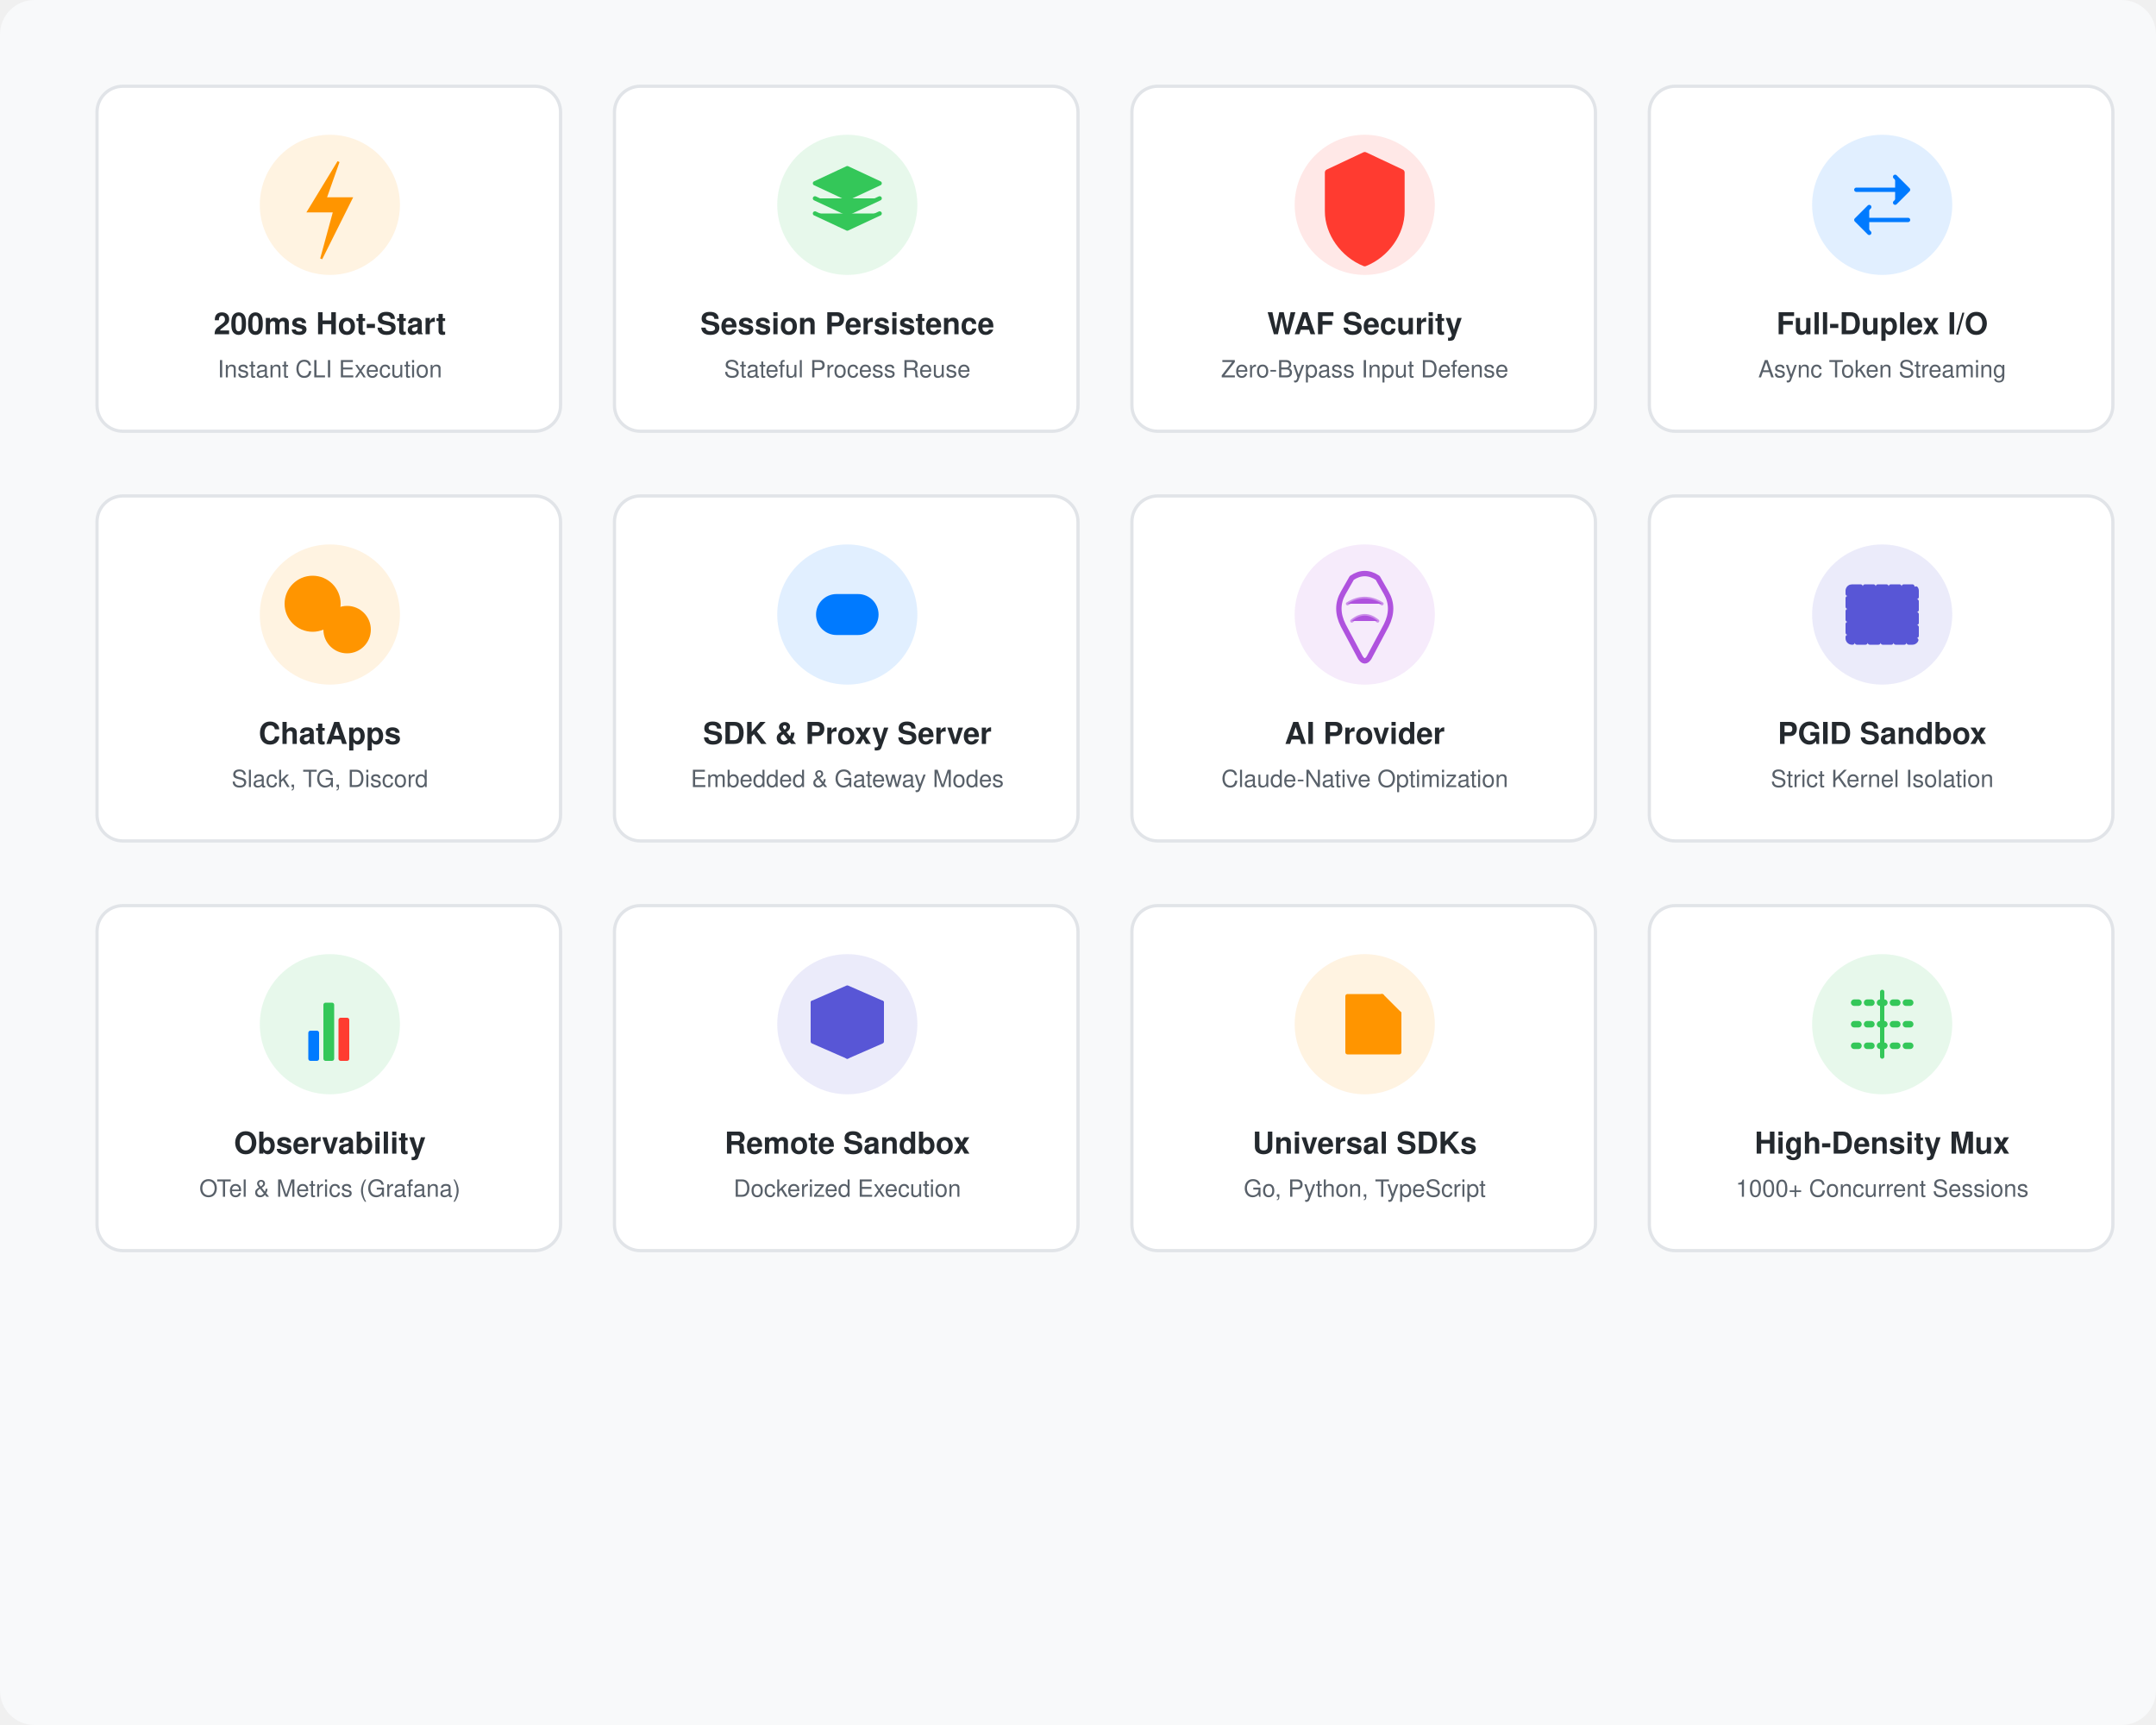
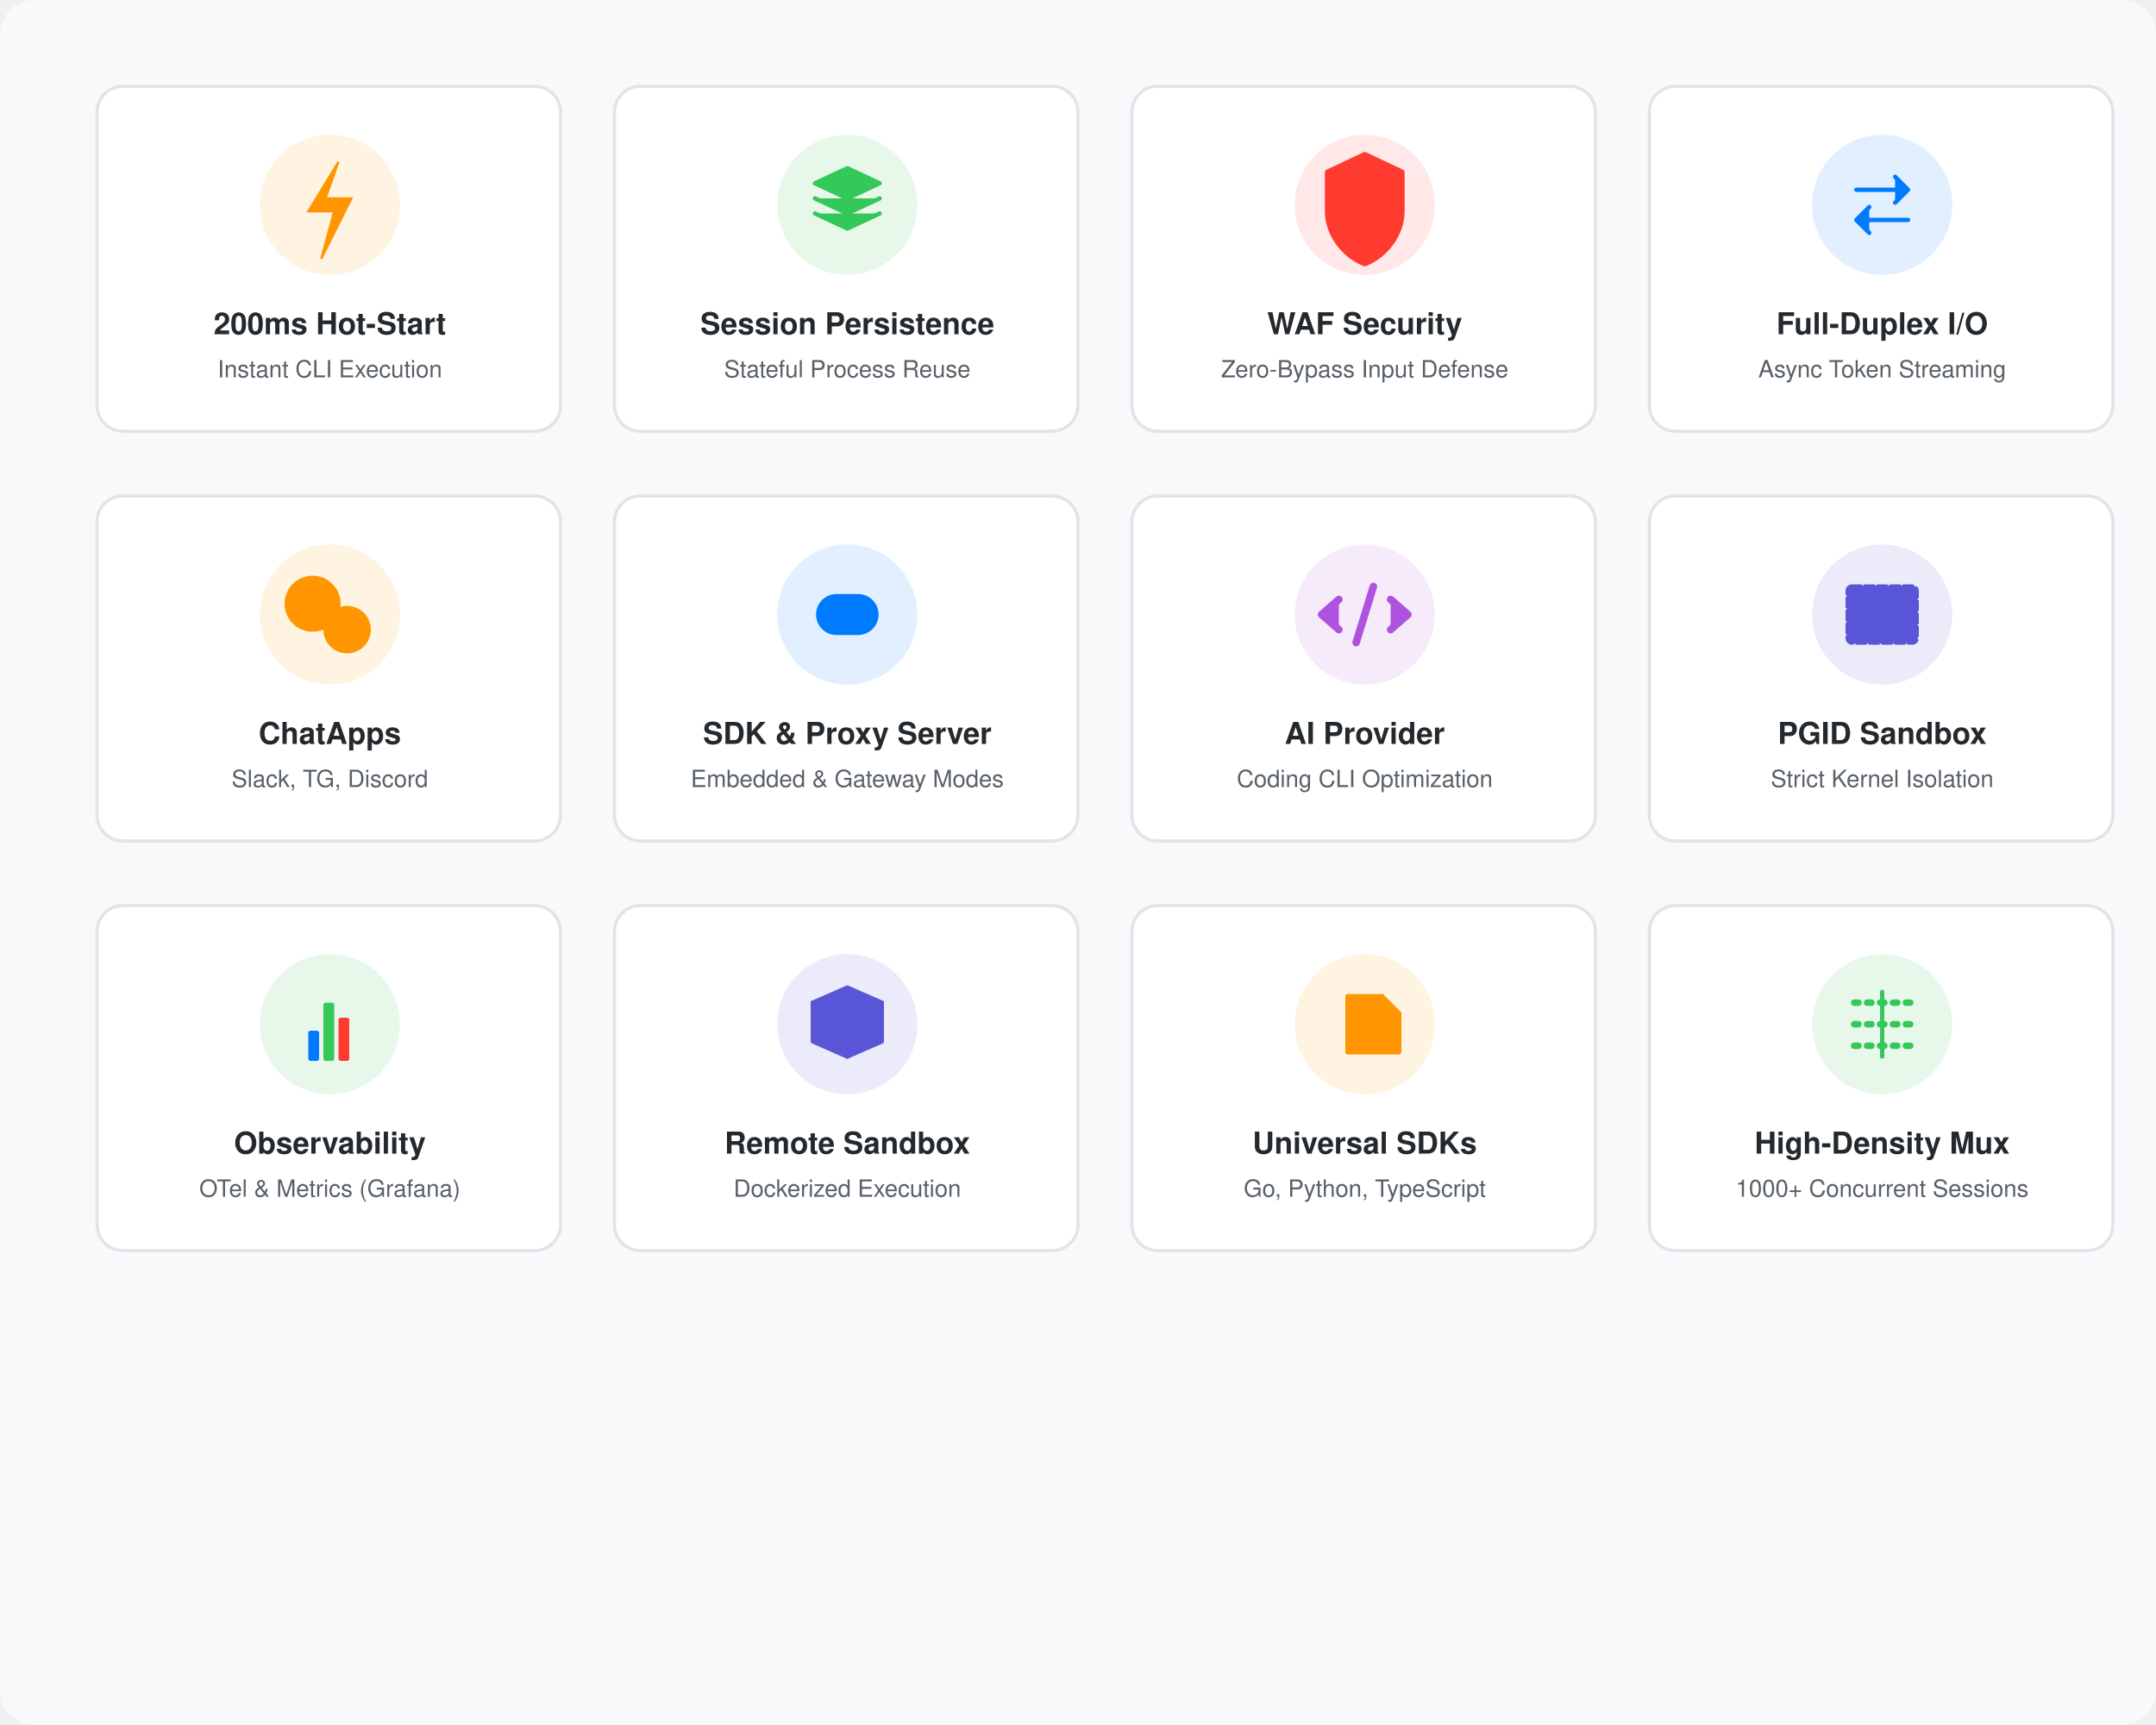
<svg xmlns="http://www.w3.org/2000/svg" viewBox="0 0 1000 800" width="1000" height="800">
  <defs>
    <style>
      .bg { fill: #f8f9fa; }
      .feature-card { fill: #ffffff; stroke: #e1e4e8; stroke-width: 1.5; }
      .text-title { font-family: -apple-system, BlinkMacSystemFont, "Segoe UI", Helvetica, Arial, sans-serif; font-weight: 600; font-size: 14px; fill: #24292e; }
      .text-sub { font-family: -apple-system, BlinkMacSystemFont, "Segoe UI", Helvetica, Arial, sans-serif; font-size: 11px; fill: #586069; }
      
      .icon-bg { opacity: 0.12; }
      .icon-stroke { fill: none; stroke-width: 2; stroke-linecap: round; stroke-linejoin: round; }
      .icon-fill { stroke: none; }
      
      /* Refined Color Palette */
      .c-sec { fill: #ff3b30; stroke: #ff3b30; } /* Security Red */
      .c-link { fill: #007aff; stroke: #007aff; } /* Link Blue */
      .c-iso { fill: #5856d6; stroke: #5856d6; }  /* Isolation Purple */
      .c-brain { fill: #af52de; stroke: #af52de; } /* Brain Purple */
      .c-poly { fill: #ff9500; stroke: #ff9500; } /* Polyglot Orange */
      .c-mux { fill: #34c759; stroke: #34c759; }  /* Mux Green */
      
      /* Specific Bar Colors for Observability */
      .bar-red { fill: #ff3b30; }
      .bar-green { fill: #34c759; }
      .bar-blue { fill: #007aff; }
    </style>
  </defs>
  <rect width="100%" height="100%" class="bg" rx="16" />
  <g transform="translate(45, 40)">
    <rect width="215" height="160" rx="12" class="feature-card" />
    <circle cx="108" cy="55" r="32" class="icon-bg c-poly" />
    <path d="M112 35 L98 58 H110 L104 80 L118 52 H106 L112 35 Z" class="icon-fill c-poly" />
    <text x="108" y="115" text-anchor="middle" class="text-title">200ms Hot-Start</text>
    <text x="108" y="135" text-anchor="middle" class="text-sub">Instant CLI Execution</text>
  </g>
  <g transform="translate(285, 40)">
    <rect width="215" height="160" rx="12" class="feature-card" />
    <circle cx="108" cy="55" r="32" class="icon-bg c-mux" />
    <path d="M93 45 L108 52 L123 45 L108 38 Z" class="icon-stroke c-mux" />
    <path d="M93 52 L108 59 L123 52 M93 59 L108 66 L123 59" class="icon-stroke c-mux" />
    <text x="108" y="115" text-anchor="middle" class="text-title">Session Persistence</text>
    <text x="108" y="135" text-anchor="middle" class="text-sub">Stateful Process Reuse</text>
  </g>
  <g transform="translate(525, 40)">
    <rect width="215" height="160" rx="12" class="feature-card" />
    <circle cx="108" cy="55" r="32" class="icon-bg c-sec" />
    <path d="M108 32 L125 40 V58 C125 68 118 78 108 82 C98 78 91 68 91 58 V40 L108 32 Z" class="icon-stroke c-sec" style="stroke-width: 3;" />
    <path d="M100 55 L106 61 L116 49" class="icon-stroke c-sec" style="stroke-width: 3;" />
    <text x="108" y="115" text-anchor="middle" class="text-title">WAF Security</text>
    <text x="108" y="135" text-anchor="middle" class="text-sub">Zero-Bypass Input Defense</text>
  </g>
  <g transform="translate(765, 40)">
    <rect width="215" height="160" rx="12" class="feature-card" />
    <circle cx="108" cy="55" r="32" class="icon-bg c-link" />
    <path d="M96 48 H120 M114 42 L120 48 L114 54" class="icon-stroke c-link" />
    <path d="M120 62 H96 M102 56 L96 62 L102 68" class="icon-stroke c-link" />
    <text x="108" y="115" text-anchor="middle" class="text-title">Full-Duplex I/O</text>
    <text x="108" y="135" text-anchor="middle" class="text-sub">Async Token Streaming</text>
  </g>
  <g transform="translate(45, 230)">
    <rect width="215" height="160" rx="12" class="feature-card" />
    <circle cx="108" cy="55" r="32" class="icon-bg c-poly" />
    <circle cx="100" cy="50" r="12" class="icon-stroke c-poly" />
    <circle cx="116" cy="62" r="10" class="icon-stroke c-poly" />
    <text x="108" y="115" text-anchor="middle" class="text-title">ChatApps</text>
    <text x="108" y="135" text-anchor="middle" class="text-sub">Slack, TG, Discord</text>
  </g>
  <g transform="translate(285, 230)">
    <rect width="215" height="160" rx="12" class="feature-card" />
    <circle cx="108" cy="55" r="32" class="icon-bg c-link" />
    <path d="M95 55 A8 8 0 0 1 103 47 H113 A8 8 0 0 1 121 55 V55 A8 8 0 0 1 113 63 H103 A8 8 0 0 1 95 55 Z" class="icon-stroke c-link" style="stroke-width: 3;" />
    <path d="M103 55 H113" class="icon-stroke c-link" style="stroke-width: 4;" />
    <text x="108" y="115" text-anchor="middle" class="text-title">SDK &amp; Proxy Server</text>
    <text x="108" y="135" text-anchor="middle" class="text-sub">Embedded &amp; Gateway Modes</text>
  </g>
  <g transform="translate(525, 230)">
    <rect width="215" height="160" rx="12" class="feature-card" />
    <circle cx="108" cy="55" r="32" class="icon-bg c-brain" />
-     <path d="M102 38 Q108 34 114 38 L118 45 Q122 52 118 60 L110 75 Q108 78 106 75 L98 60 Q94 52 98 45 Z" class="icon-stroke c-brain" style="stroke-width: 2.5; fill: none;" />
-     <path d="M100 50 Q108 45 116 50 M102 58 Q108 53 114 58" class="icon-stroke c-brain" style="stroke-width: 1.5; stroke-opacity: 0.6;" />
+     <path d="M96 48 L88 55 L96 62 M120 48 L128 55 L120 62 M112 42 L104 68" class="icon-stroke c-brain" style="stroke-width: 3.5;" />
    <text x="108" y="115" text-anchor="middle" class="text-title">AI Provider</text>
-     <text x="108" y="135" text-anchor="middle" class="text-sub">Claude-Native Optimization</text>
+     <text x="108" y="135" text-anchor="middle" class="text-sub">Coding CLI Optimization</text>
  </g>
  <g transform="translate(765, 230)">
    <rect width="215" height="160" rx="12" class="feature-card" />
    <circle cx="108" cy="55" r="32" class="icon-bg c-iso" />
    <rect x="92" y="42" width="32" height="26" rx="2" class="icon-stroke c-iso" style="stroke-dasharray: 4 2;" />
    <rect x="100" y="50" width="16" height="10" rx="1" class="icon-fill c-iso" />
    <text x="108" y="115" text-anchor="middle" class="text-title">PGID Sandbox</text>
    <text x="108" y="135" text-anchor="middle" class="text-sub">Strict Kernel Isolation</text>
  </g>
  <g transform="translate(45, 420)">
    <rect width="215" height="160" rx="12" class="feature-card" />
    <circle cx="108" cy="55" r="32" class="icon-bg c-mux" />
    <rect x="98" y="58" width="5" height="14" rx="1" class="bar-blue" />
    <rect x="105" y="45" width="5" height="27" rx="1" class="bar-green" />
    <rect x="112" y="52" width="5" height="20" rx="1" class="bar-red" />
    <text x="108" y="115" text-anchor="middle" class="text-title">Observability</text>
    <text x="108" y="135" text-anchor="middle" class="text-sub">OTel &amp; Metrics (Grafana)</text>
  </g>
  <g transform="translate(285, 420)">
    <rect width="215" height="160" rx="12" class="feature-card" />
    <circle cx="108" cy="55" r="32" class="icon-bg c-iso" />
    <path d="M108 38 L124 45 V63 L108 70 L92 63 V45 L108 38 Z" class="icon-stroke c-iso" />
    <path d="M92 45 L108 52 L124 45 M108 52 V70" class="icon-stroke c-iso" />
    <text x="108" y="115" text-anchor="middle" class="text-title">Remote Sandbox</text>
    <text x="108" y="135" text-anchor="middle" class="text-sub">Dockerized Execution</text>
  </g>
  <g transform="translate(525, 420)">
    <rect width="215" height="160" rx="12" class="feature-card" />
    <circle cx="108" cy="55" r="32" class="icon-bg c-poly" />
    <path d="M100 42 L116 42 L124 50 L124 68 L100 68 Z" class="icon-stroke c-poly" />
    <path d="M116 42 L116 50 L124 50" class="icon-stroke c-poly" />
    <text x="108" y="115" text-anchor="middle" class="text-title">Universal SDKs</text>
    <text x="108" y="135" text-anchor="middle" class="text-sub">Go, Python, TypeScript</text>
  </g>
  <g transform="translate(765, 420)">
    <rect width="215" height="160" rx="12" class="feature-card" />
    <circle cx="108" cy="55" r="32" class="icon-bg c-mux" />
    <path d="M95 45 H121 M95 55 H121 M95 65 H121" class="icon-stroke c-mux" style="stroke-width: 3; stroke-dasharray: 2 4;" />
    <path d="M108 40 V70" class="icon-stroke c-mux" style="stroke-width: 2;" />
    <text x="108" y="115" text-anchor="middle" class="text-title">High-Density Mux</text>
    <text x="108" y="135" text-anchor="middle" class="text-sub">1000+ Concurrent Sessions</text>
  </g>
</svg>
